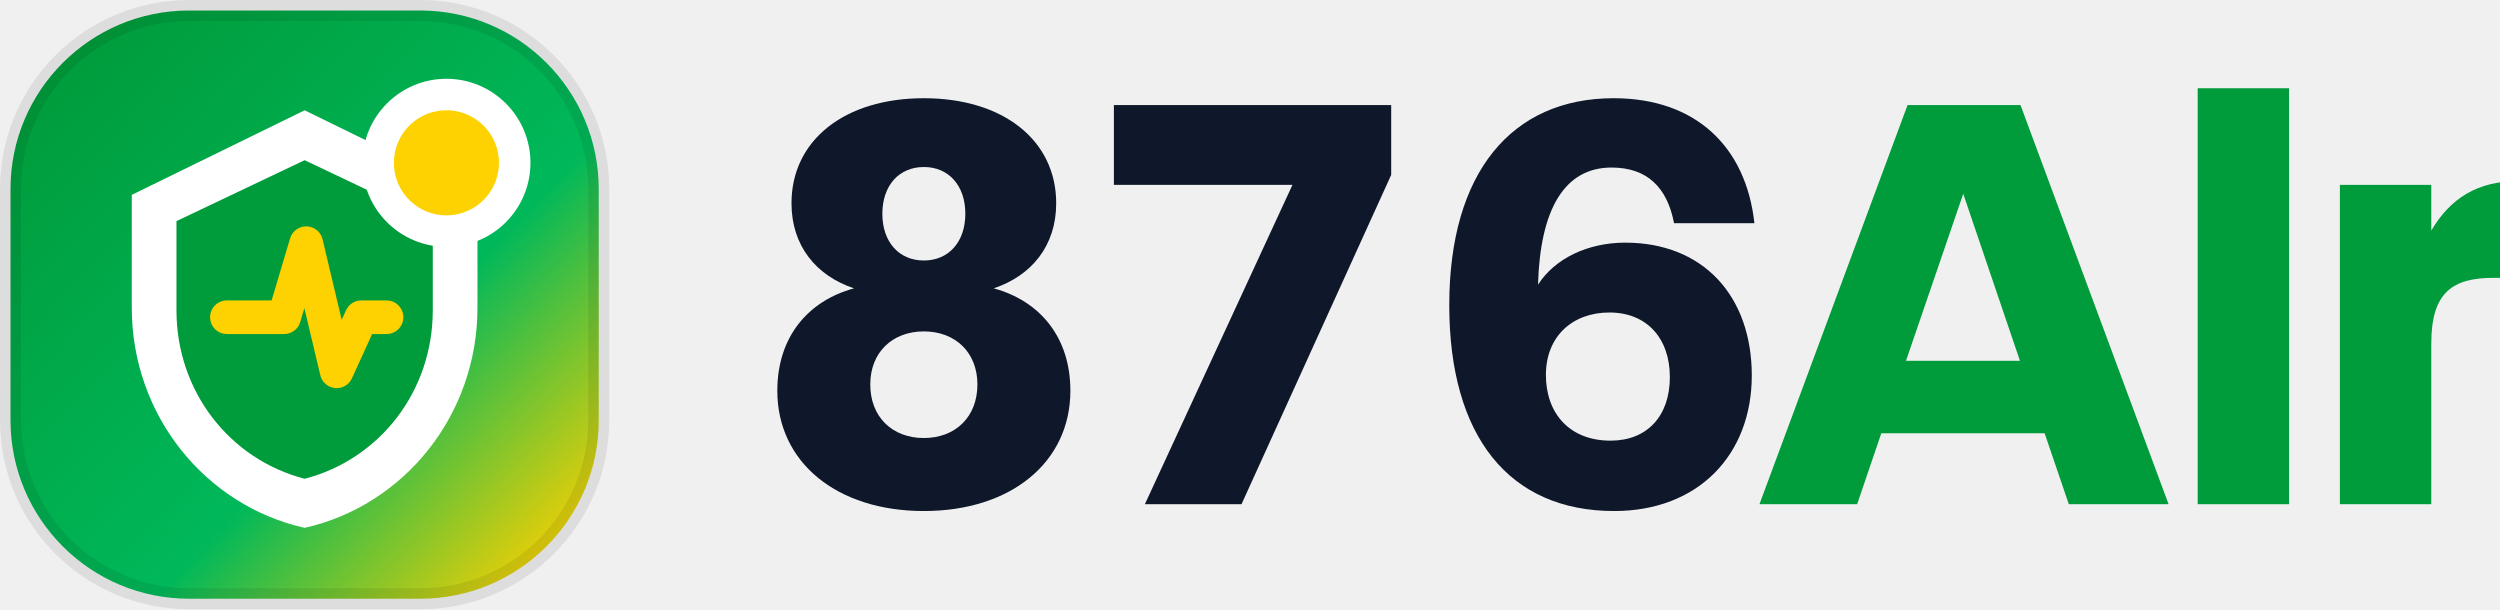
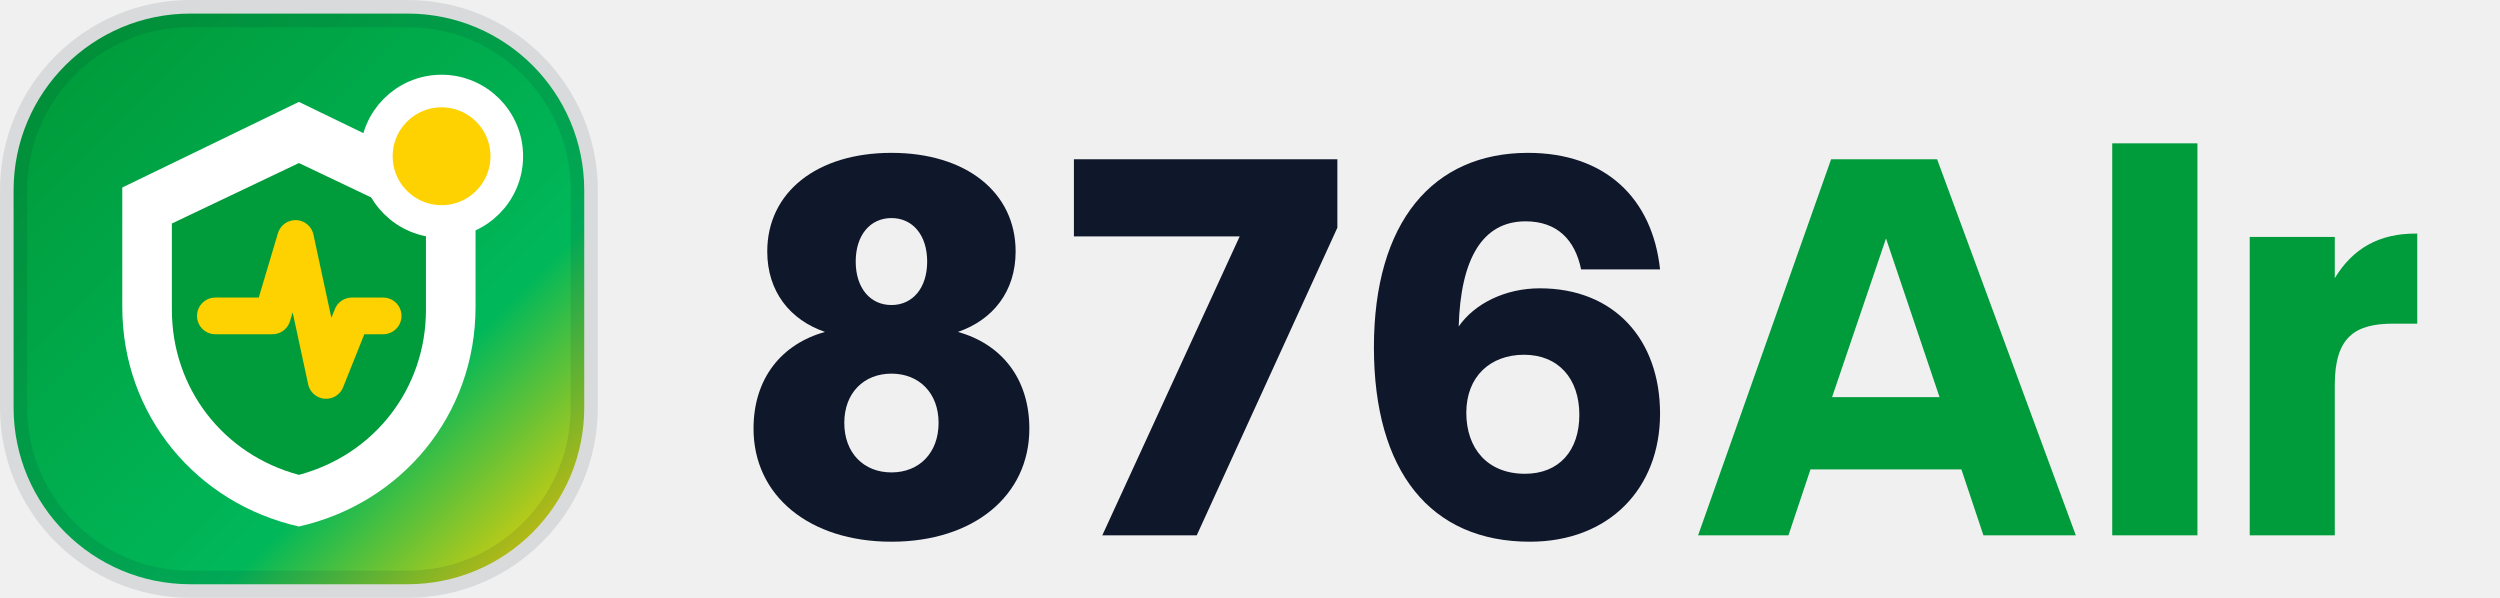
- <svg xmlns="http://www.w3.org/2000/svg" width="238" height="58" viewBox="0 0 238 58" fill="none" role="img" aria-label="876Alert">
-   <rect x="1" y="1" width="56" height="56" rx="17" fill="url(#paint0_linear)" stroke="rgba(0,0,0,0.08)" stroke-width="2" />
-   <path d="M29 10.5L45.455 18.55V29.3C45.455 39.555 38.432 48.14 29 50.25C19.568 48.14 12.546 39.555 12.546 29.3V18.55L29 10.5Z" fill="white" />
-   <path d="M29 15.25L41.2 21.05V29.55C41.2 37.24 36.16 43.72 29 45.58C21.84 43.72 16.8 37.24 16.8 29.55V21.05L29 15.25Z" fill="#009B3A" />
-   <path d="M21.6 30.2H27.05L29.15 23.15L32.05 35.35L34.4 30.2H36.8" stroke="#FED100" stroke-width="3.2" stroke-linecap="round" stroke-linejoin="round" />
-   <circle cx="42.5" cy="15.5" r="6.5" fill="#FED100" stroke="white" stroke-width="3" />
-   <path d="M74 37.2C74 32.1 76.9 28.65 81.3 27.45C77.7 26.25 75.35 23.4 75.35 19.35C75.35 13.35 80.4 9.35 87.95 9.35C95.5 9.35 100.55 13.35 100.55 19.35C100.55 23.4 98.2 26.25 94.6 27.45C99 28.65 101.9 32.1 101.9 37.2C101.9 44 96.25 48.65 87.95 48.65C79.65 48.65 74 44 74 37.2ZM82.85 36.6C82.85 39.7 84.95 41.7 87.95 41.7C90.95 41.7 93.05 39.7 93.05 36.6C93.05 33.55 90.95 31.55 87.95 31.55C84.95 31.55 82.85 33.55 82.85 36.6ZM84 20.35C84 23.05 85.6 24.8 87.95 24.8C90.3 24.8 91.9 23.05 91.9 20.35C91.9 17.65 90.3 15.9 87.95 15.9C85.6 15.9 84 17.65 84 20.35Z" fill="#0F172A" />
-   <path d="M106.042 10H132.442V16.65L118.192 48H108.992L123.042 17.6H106.042V10Z" fill="#0F172A" />
-   <path d="M159.37 21.25C158.72 17.85 156.82 15.95 153.42 15.95C148.92 15.95 146.62 19.95 146.42 27.1C148.02 24.6 151.17 23.1 154.72 23.1C162.17 23.1 166.77 28.2 166.77 35.75C166.77 43.3 161.67 48.65 153.67 48.65C143.67 48.65 137.97 41.55 137.97 29.05C137.97 16.4 143.92 9.35 153.62 9.35C161.42 9.35 166.22 13.95 167.02 21.25H159.37ZM147.17 35.7C147.17 39.35 149.42 41.95 153.32 41.95C156.82 41.95 158.97 39.6 158.97 35.9C158.97 32.2 156.77 29.75 153.22 29.75C149.72 29.75 147.17 32 147.17 35.7Z" fill="#0F172A" />
-   <path d="M181.6 10H192.35L206.45 48H196.95L194.65 41.25H179.1L176.8 48H167.5L181.6 10ZM181.45 34.35H192.3L186.9 18.45L181.45 34.35Z" fill="#009B3A" />
-   <path d="M209.22 8.4H217.92V48H209.22V8.4Z" fill="#009B3A" />
-   <path d="M222.758 17.6H231.458V21.95C233.258 18.9 235.858 17.2 239.808 17.25V26.45H237.408C233.508 26.45 231.458 27.8 231.458 32.7V48H222.758V17.6Z" fill="#009B3A" />
+ <svg xmlns="http://www.w3.org/2000/svg" width="184" height="44" viewBox="0 0 184 44" fill="none" role="img" aria-label="876Alert">
+   <rect x="1" y="1" width="42" height="42" rx="13" fill="url(#paint0_linear)" stroke="rgba(15,23,42,0.1)" stroke-width="2" />
+   <path d="M22 7.5L35 13.8V22.6C35 30.55 29.55 37.05 22 38.75C14.45 37.05 9 30.55 9 22.6V13.8L22 7.5Z" fill="white" />
+   <path d="M22 12L31.35 16.45V22.8C31.35 28.55 27.6 33.45 22 34.95C16.4 33.45 12.65 28.55 12.65 22.8V16.45L22 12Z" fill="#009B3A" />
+   <path d="M15.85 23.25H20.05L21.75 17.55L24 28L25.9 23.25H28.2" stroke="#FED100" stroke-width="2.7" stroke-linecap="round" stroke-linejoin="round" />
+   <circle cx="32.5" cy="11.5" r="4.8" fill="#FED100" stroke="white" stroke-width="2.4" />
+   <path d="M55.46 31.55C55.46 27.82 57.55 25.31 60.72 24.43C58.15 23.55 56.47 21.46 56.47 18.51C56.47 14.15 60.12 11.25 65.61 11.25C71.1 11.25 74.75 14.15 74.75 18.51C74.75 21.46 73.07 23.55 70.5 24.43C73.67 25.31 75.76 27.82 75.76 31.55C75.76 36.49 71.65 39.87 65.61 39.87C59.57 39.87 55.46 36.49 55.46 31.55ZM62.14 31.12C62.14 33.34 63.57 34.77 65.61 34.77C67.65 34.77 69.08 33.34 69.08 31.12C69.08 28.93 67.65 27.5 65.61 27.5C63.57 27.5 62.14 28.93 62.14 31.12ZM62.98 19.25C62.98 21.2 64.05 22.45 65.61 22.45C67.17 22.45 68.24 21.2 68.24 19.25C68.24 17.3 67.17 16.05 65.61 16.05C64.05 16.05 62.98 17.3 62.98 19.25Z" fill="#0F172A" />
+   <path d="M79.04 11.72H98.43V16.76L88.08 39.4H81.13L91.24 17.4H79.04V11.72Z" fill="#0F172A" />
+   <path d="M116.37 19.83C115.92 17.63 114.59 16.29 112.28 16.29C109.11 16.29 107.5 19.05 107.36 24.03C108.55 22.31 110.83 21.22 113.33 21.22C118.82 21.22 122.18 24.99 122.18 30.45C122.18 35.95 118.43 39.87 112.6 39.87C105.29 39.87 101.12 34.7 101.12 25.56C101.12 16.33 105.47 11.25 112.46 11.25C118.14 11.25 121.62 14.58 122.18 19.83H116.37ZM107.92 30.38C107.92 33.01 109.48 34.87 112.24 34.87C114.73 34.87 116.24 33.19 116.24 30.53C116.24 27.86 114.69 26.11 112.17 26.11C109.68 26.11 107.92 27.72 107.92 30.38Z" fill="#0F172A" />
+   <path d="M134.77 11.72H142.57L152.78 39.4H145.98L144.36 34.55H133.25L131.63 39.4H124.98L134.77 11.72ZM134.84 29.23H142.75L138.81 17.55L134.84 29.23Z" fill="#009B3A" />
+   <path d="M155.46 10.55H161.73V39.4H155.46V10.55Z" fill="#009B3A" />
+   <path d="M165.58 17.44H171.84V20.47C173.14 18.34 175.03 17.16 177.91 17.19V23.82H176.15C173.35 23.82 171.84 24.78 171.84 28.33V39.4H165.58V17.44Z" fill="#009B3A" />
  <defs>
-     <linearGradient id="paint0_linear" x1="5" y1="5" x2="55" y2="53" gradientUnits="userSpaceOnUse">
+     <linearGradient id="paint0_linear" x1="4" y1="4" x2="42" y2="42" gradientUnits="userSpaceOnUse">
      <stop stop-color="#009B3A" />
-       <stop offset="0.62" stop-color="#00B85A" />
+       <stop offset="0.68" stop-color="#00B85A" />
      <stop offset="1" stop-color="#FED100" />
    </linearGradient>
  </defs>
</svg>
